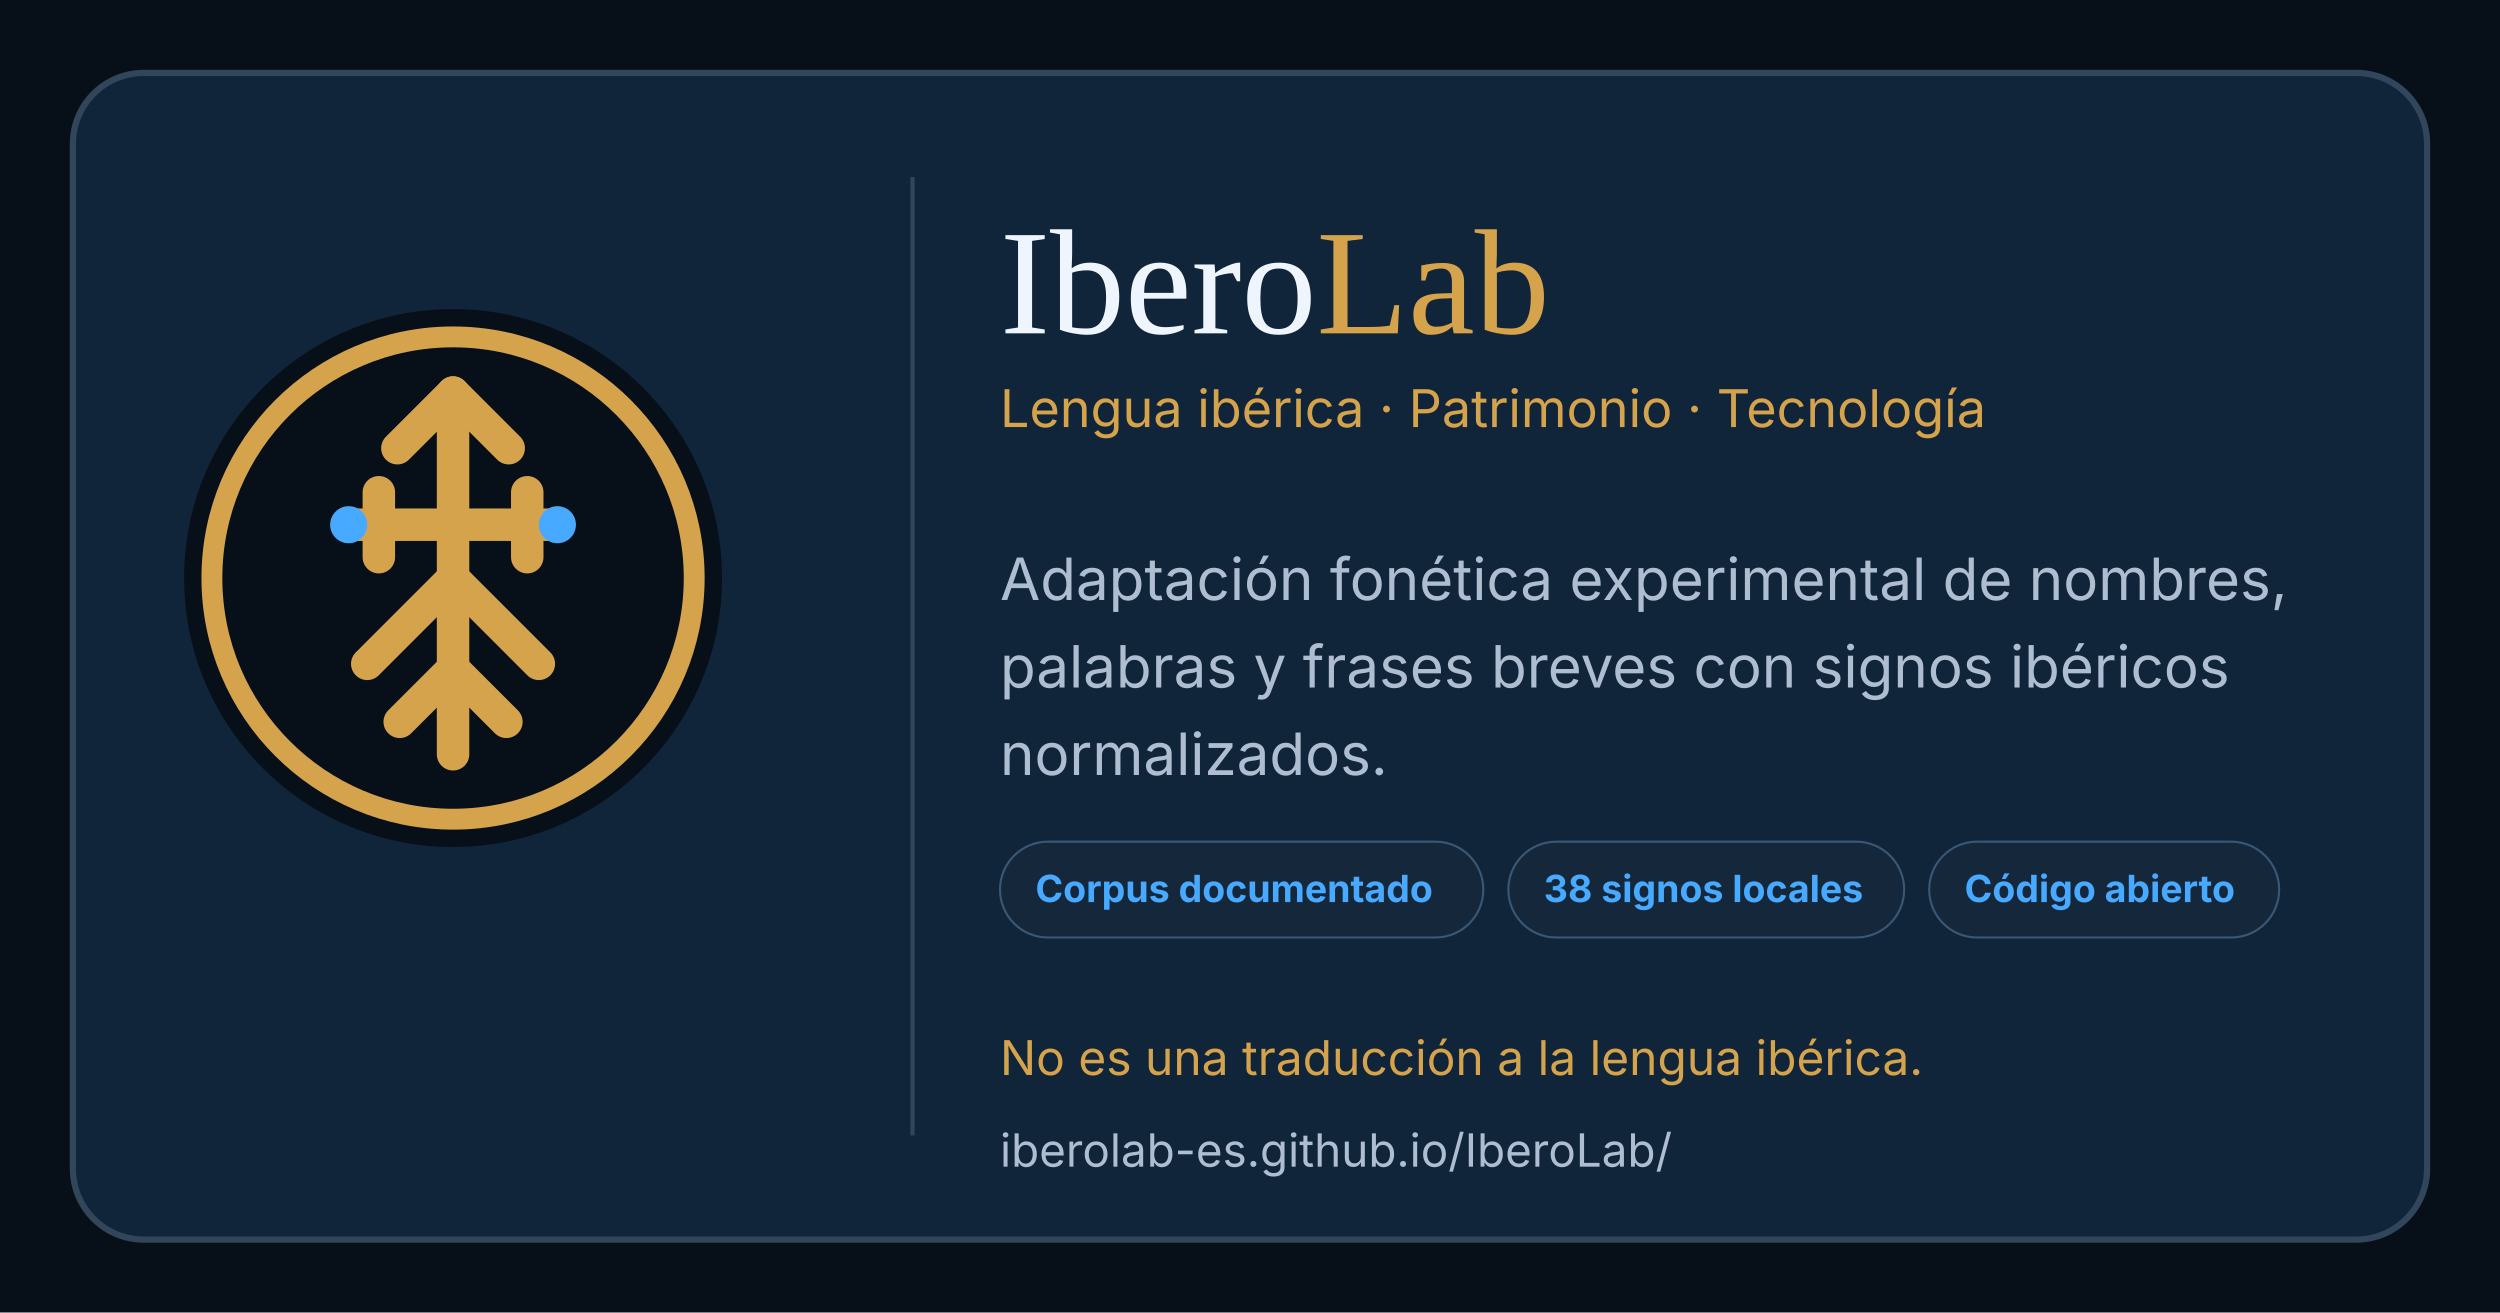
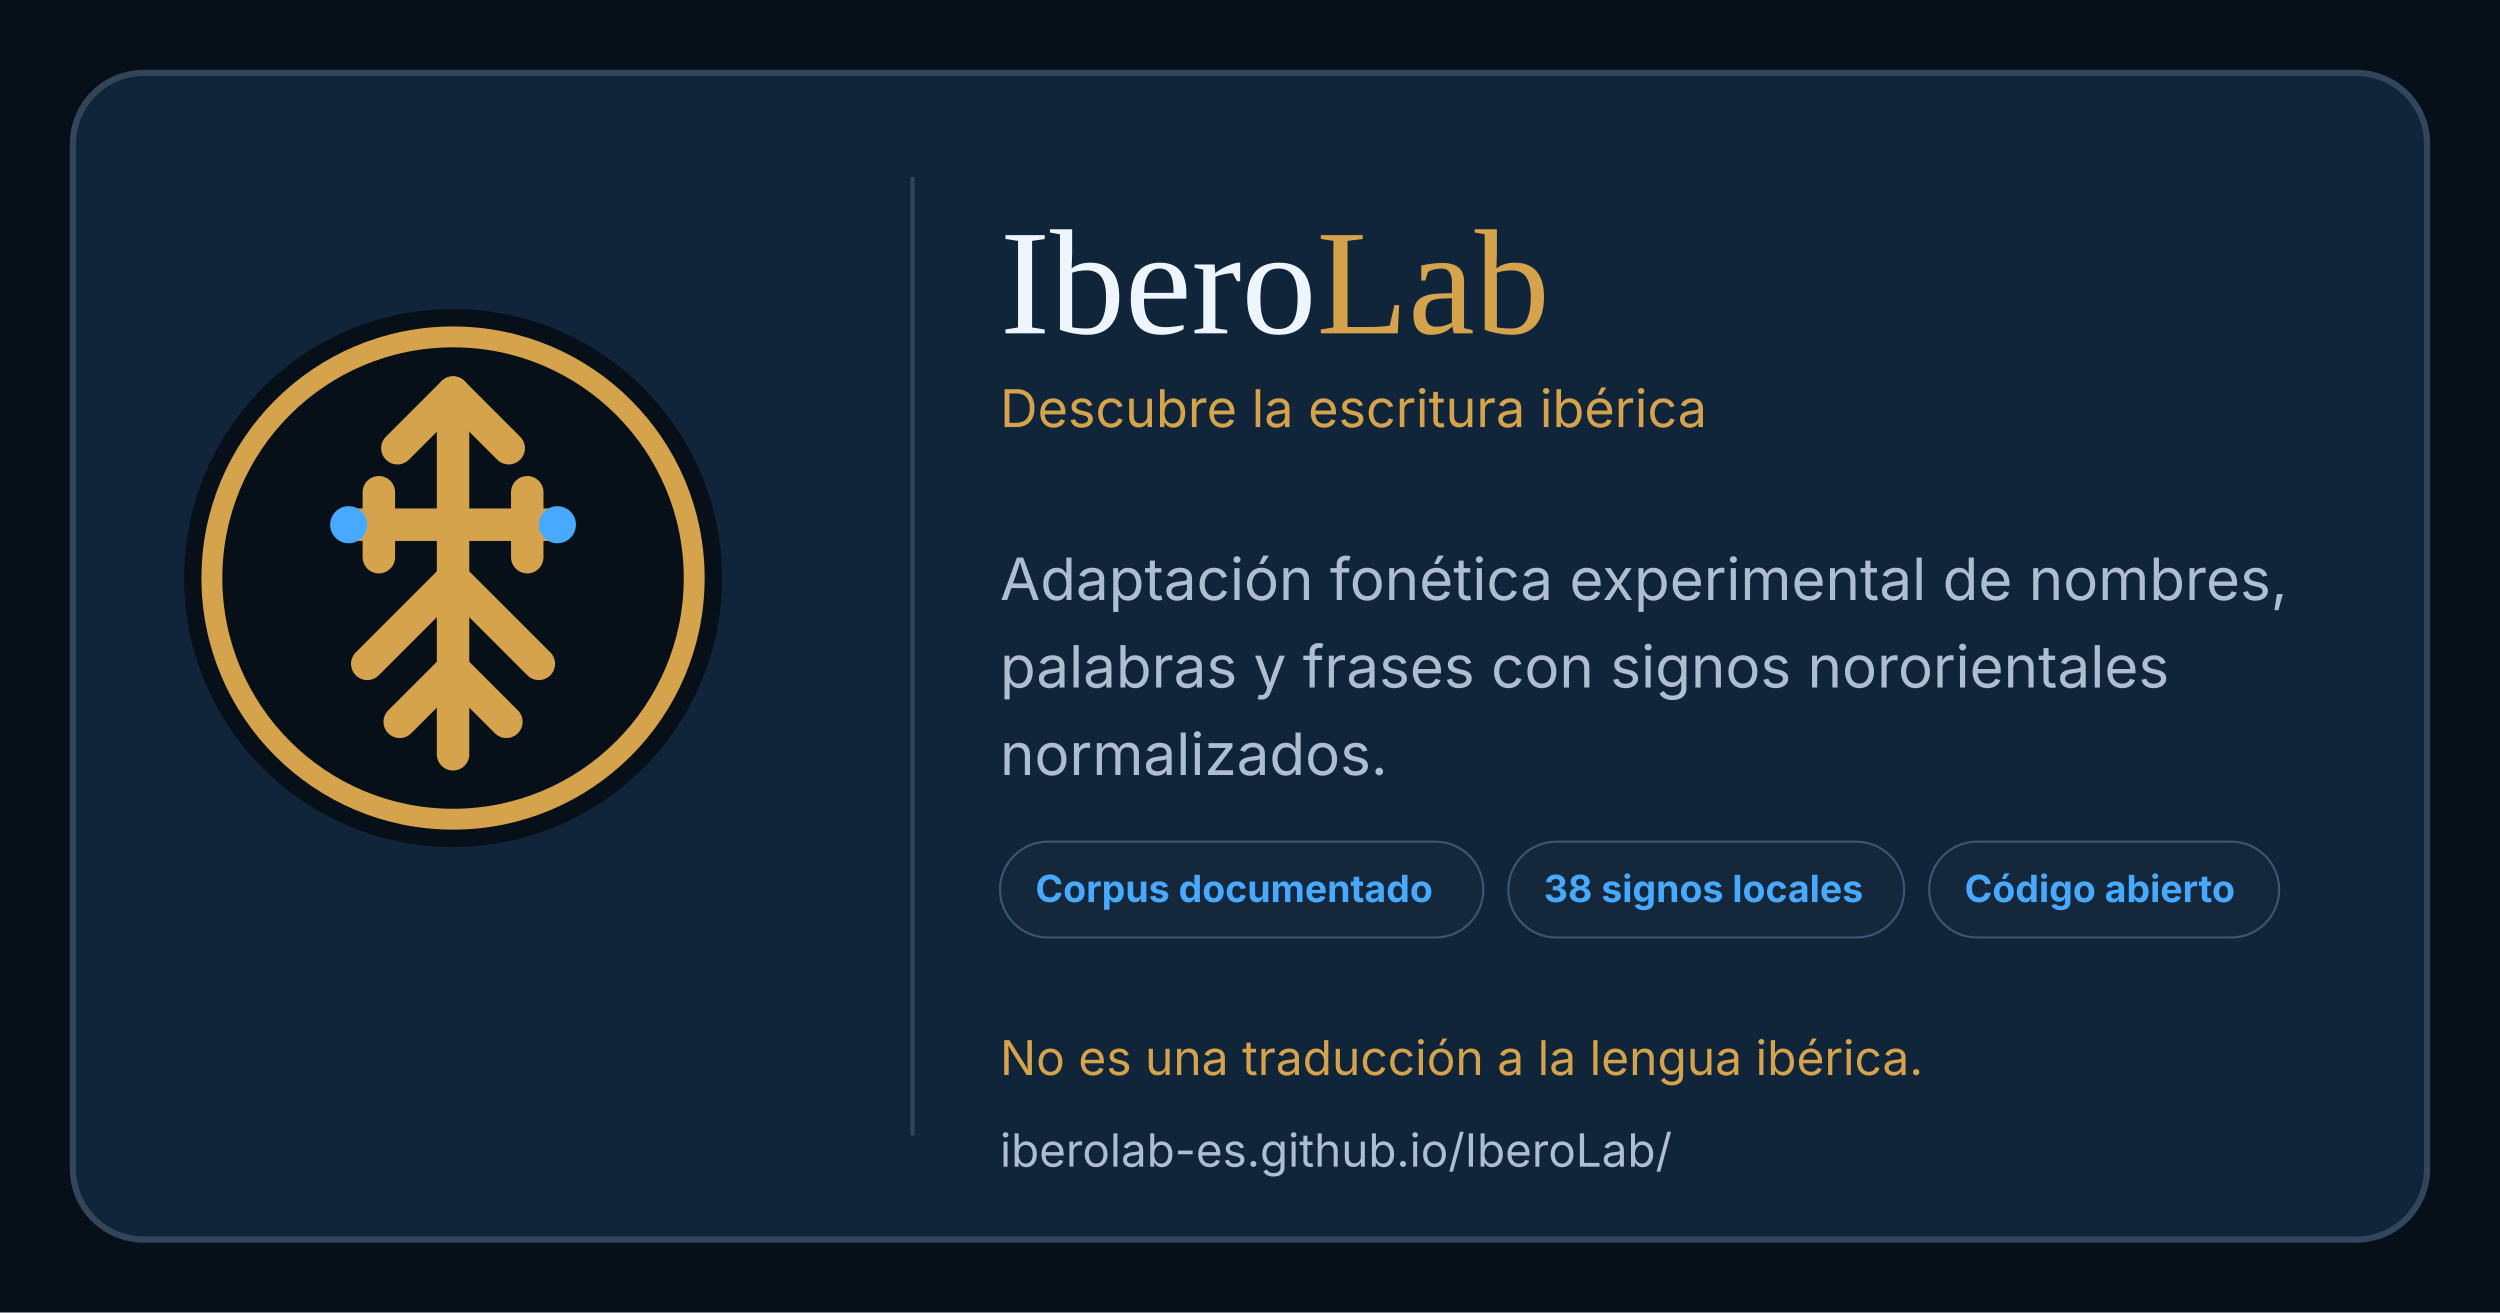
<svg xmlns="http://www.w3.org/2000/svg" viewBox="0 0 1200 630" role="img" aria-labelledby="title desc">
  <rect width="1200" height="630" fill="#071019" />
  <rect x="35" y="35" width="1130" height="560" rx="34" fill="#10253a" stroke="#31465b" stroke-width="3" />
  <line x1="438" y1="85" x2="438" y2="545" stroke="#31465b" stroke-width="2" />
  <g transform="translate(75 135) scale(1.113)">
    <circle cx="128" cy="128" r="116" fill="#071019" />
    <circle cx="128" cy="128" r="104" fill="none" stroke="#d6a34d" stroke-width="9" />
    <g fill="none" stroke="#d6a34d" stroke-width="14" stroke-linecap="round" stroke-linejoin="round">
      <path d="M128 48V204" />
      <path d="M104 72L128 48L152 72" />
      <path d="M87 105H169" />
      <path d="M96 91V119" />
      <path d="M160 91V119" />
      <path d="M128 128L91 165" />
      <path d="M128 128L165 165" />
      <path d="M105 190L128 167L151 190" />
    </g>
    <circle cx="83" cy="105" r="8" fill="#47a9ff" />
    <circle cx="173" cy="105" r="8" fill="#47a9ff" />
  </g>
  <g font-family="Inter,Segoe UI,Arial,sans-serif">
    <text x="480" y="160" fill="#eef5ff" font-family="Georgia,Times New Roman,serif" font-size="72" font-weight="500">Ibero<tspan fill="#d6a34d">Lab</tspan>
    </text>
-     <text x="480" y="205" fill="#d6a34d" font-size="25">Lengua ibérica · Patrimonio · Tecnología</text>
+     <text x="480" y="205" fill="#d6a34d" font-size="25">Descubre la escritura ibérica</text>
    <text x="480" y="288" fill="#afbdd0" font-size="28">Adaptación fonética experimental de nombres,</text>
-     <text x="480" y="330" fill="#afbdd0" font-size="28">palabras y frases breves con signos ibéricos</text>
+     <text x="480" y="330" fill="#afbdd0" font-size="28">palabras y frases con signos nororientales</text>
    <text x="480" y="372" fill="#afbdd0" font-size="28">normalizados.</text>
    <g font-size="18" font-weight="700" fill="#47a9ff">
      <rect x="480" y="404" width="232" height="46" rx="23" fill="#15283b" stroke="#3a5875" />
      <text x="497" y="433">Corpus documentado</text>
      <rect x="724" y="404" width="190" height="46" rx="23" fill="#15283b" stroke="#3a5875" />
      <text x="741" y="433">38 signos locales</text>
      <rect x="926" y="404" width="168" height="46" rx="23" fill="#15283b" stroke="#3a5875" />
      <text x="943" y="433">Código abierto</text>
    </g>
    <text x="480" y="516" fill="#d6a34d" font-size="23">No es una traducción a la lengua ibérica.</text>
    <text x="480" y="560" fill="#afbdd0" font-size="22">iberolab-es.github.io/IberoLab/</text>
  </g>
</svg>
